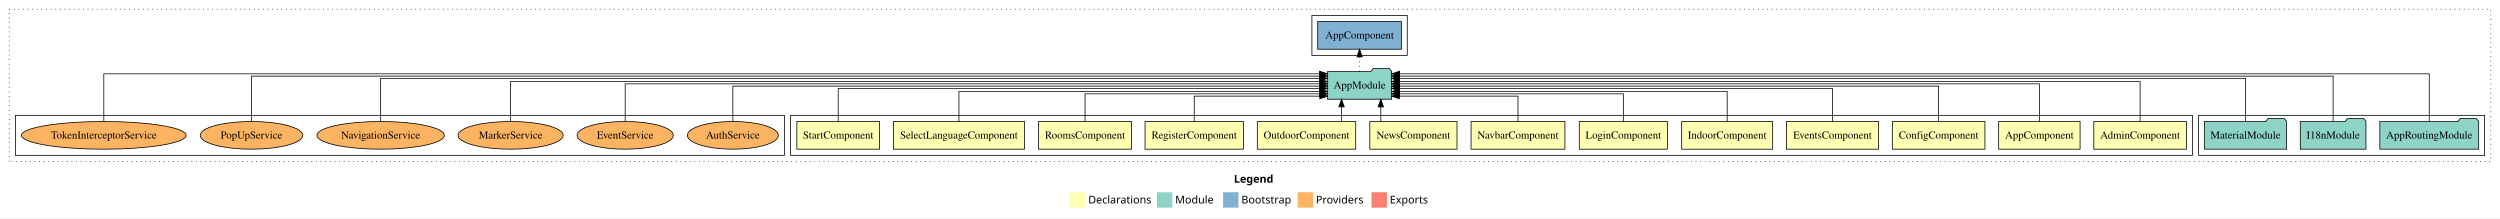
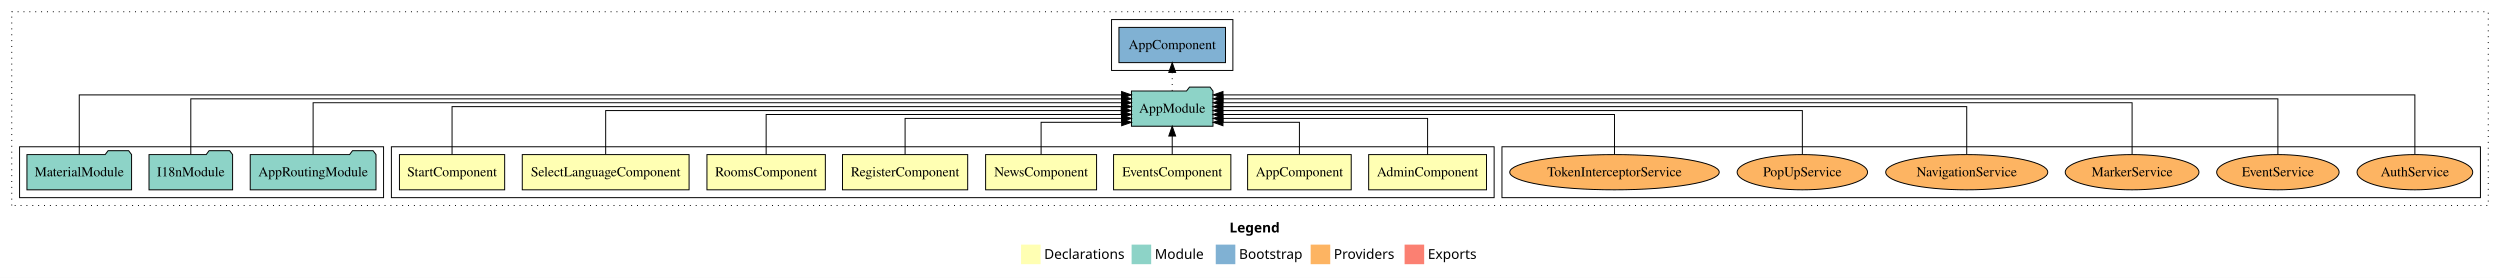
- <svg xmlns="http://www.w3.org/2000/svg" width="3251pt" height="284pt" viewBox="0.00 0.00 3251.00 284.00">
+ <svg xmlns="http://www.w3.org/2000/svg" width="2555pt" height="284pt" viewBox="0.00 0.00 2555.00 284.00">
  <g id="graph0" class="graph" transform="scale(1 1) rotate(0) translate(4 280)">
-     <polygon fill="white" stroke="transparent" points="-4,4 -4,-280 3247,-280 3247,4 -4,4" />
-     <text text-anchor="start" x="1600.51" y="-42.4" font-family="sans-serif" font-weight="bold" font-size="14.00">Legend</text>
-     <polygon fill="#ffffb3" stroke="transparent" points="1387.5,-10 1387.5,-30 1407.5,-30 1407.5,-10 1387.5,-10" />
-     <text text-anchor="start" x="1411.13" y="-15.4" font-family="sans-serif" font-size="14.00">  Declarations</text>
-     <polygon fill="#8dd3c7" stroke="transparent" points="1500.5,-10 1500.5,-30 1520.5,-30 1520.5,-10 1500.5,-10" />
-     <text text-anchor="start" x="1524.23" y="-15.4" font-family="sans-serif" font-size="14.00">  Module</text>
-     <polygon fill="#80b1d3" stroke="transparent" points="1586.5,-10 1586.5,-30 1606.5,-30 1606.5,-10 1586.5,-10" />
-     <text text-anchor="start" x="1610.28" y="-15.4" font-family="sans-serif" font-size="14.00">  Bootstrap</text>
-     <polygon fill="#fdb462" stroke="transparent" points="1683.5,-10 1683.5,-30 1703.5,-30 1703.5,-10 1683.5,-10" />
-     <text text-anchor="start" x="1707.17" y="-15.4" font-family="sans-serif" font-size="14.00">  Providers</text>
-     <polygon fill="#fb8072" stroke="transparent" points="1779.5,-10 1779.5,-30 1799.5,-30 1799.5,-10 1779.5,-10" />
-     <text text-anchor="start" x="1803.23" y="-15.4" font-family="sans-serif" font-size="14.00">  Exports</text>
+     <polygon fill="white" stroke="transparent" points="-4,4 -4,-280 2551,-280 2551,4 -4,4" />
+     <text text-anchor="start" x="1252.51" y="-42.4" font-family="sans-serif" font-weight="bold" font-size="14.00">Legend</text>
+     <polygon fill="#ffffb3" stroke="transparent" points="1039.5,-10 1039.5,-30 1059.5,-30 1059.5,-10 1039.5,-10" />
+     <text text-anchor="start" x="1063.13" y="-15.4" font-family="sans-serif" font-size="14.00">  Declarations</text>
+     <polygon fill="#8dd3c7" stroke="transparent" points="1152.5,-10 1152.5,-30 1172.5,-30 1172.5,-10 1152.5,-10" />
+     <text text-anchor="start" x="1176.23" y="-15.4" font-family="sans-serif" font-size="14.00">  Module</text>
+     <polygon fill="#80b1d3" stroke="transparent" points="1238.5,-10 1238.5,-30 1258.5,-30 1258.5,-10 1238.5,-10" />
+     <text text-anchor="start" x="1262.28" y="-15.4" font-family="sans-serif" font-size="14.00">  Bootstrap</text>
+     <polygon fill="#fdb462" stroke="transparent" points="1335.5,-10 1335.5,-30 1355.5,-30 1355.5,-10 1335.5,-10" />
+     <text text-anchor="start" x="1359.17" y="-15.4" font-family="sans-serif" font-size="14.00">  Providers</text>
+     <polygon fill="#fb8072" stroke="transparent" points="1431.5,-10 1431.5,-30 1451.5,-30 1451.5,-10 1431.5,-10" />
+     <text text-anchor="start" x="1455.23" y="-15.4" font-family="sans-serif" font-size="14.00">  Exports</text>
    <g id="clust1" class="cluster">
-       <polygon fill="none" stroke="black" stroke-dasharray="1,5" points="8,-70 8,-268 3235,-268 3235,-70 8,-70" />
+       <polygon fill="none" stroke="black" stroke-dasharray="1,5" points="8,-70 8,-268 2539,-268 2539,-70 8,-70" />
    </g>
-     <g id="clust16" class="cluster">
-       <polygon fill="none" stroke="black" points="2855,-78 2855,-130 3227,-130 3227,-78 2855,-78" />
+     <g id="clust14" class="cluster">
+       <polygon fill="none" stroke="black" points="1531,-78 1531,-130 2531,-130 2531,-78 1531,-78" />
    </g>
    <g id="clust2" class="cluster">
-       <polygon fill="none" stroke="black" points="1024,-78 1024,-130 2847,-130 2847,-78 1024,-78" />
+       <polygon fill="none" stroke="black" points="396,-78 396,-130 1523,-130 1523,-78 396,-78" />
    </g>
-     <g id="clust19" class="cluster">
-       <polygon fill="none" stroke="black" points="16,-78 16,-130 1016,-130 1016,-78 16,-78" />
+     <g id="clust11" class="cluster">
+       <polygon fill="none" stroke="black" points="16,-78 16,-130 388,-130 388,-78 16,-78" />
    </g>
-     <g id="clust18" class="cluster">
-       <polygon fill="none" stroke="black" points="1702,-208 1702,-260 1826,-260 1826,-208 1702,-208" />
+     <g id="clust13" class="cluster">
+       <polygon fill="none" stroke="black" points="1132,-208 1132,-260 1256,-260 1256,-208 1132,-208" />
    </g>
    <g id="node1" class="node">
-       <polygon fill="#ffffb3" stroke="black" points="2839.22,-122 2718.78,-122 2718.78,-86 2839.22,-86 2839.22,-122" />
-       <text text-anchor="middle" x="2779" y="-99.8" font-family="Times,serif" font-size="14.00">AdminComponent</text>
+       <polygon fill="#ffffb3" stroke="black" points="1515.22,-122 1394.78,-122 1394.78,-86 1515.22,-86 1515.22,-122" />
+       <text text-anchor="middle" x="1455" y="-99.8" font-family="Times,serif" font-size="14.00">AdminComponent</text>
+     </g>
+     <g id="node9" class="node">
+       <polygon fill="#8dd3c7" stroke="black" points="1235.66,-187 1232.66,-191 1211.66,-191 1208.66,-187 1152.34,-187 1152.34,-151 1235.66,-151 1235.66,-187" />
+       <text text-anchor="middle" x="1194" y="-164.8" font-family="Times,serif" font-size="14.00">AppModule</text>
+     </g>
+     <g id="edge1" class="edge">
+       <path fill="none" stroke="black" d="M1455,-122.01C1455,-138.05 1455,-159 1455,-159 1455,-159 1245.93,-159 1245.93,-159" />
+       <polygon fill="black" stroke="black" points="1245.93,-155.5 1235.93,-159 1245.93,-162.5 1245.93,-155.5" />
+     </g>
+     <g id="node2" class="node">
+       <polygon fill="#ffffb3" stroke="black" points="1376.94,-122 1271.06,-122 1271.06,-86 1376.94,-86 1376.94,-122" />
+       <text text-anchor="middle" x="1324" y="-99.8" font-family="Times,serif" font-size="14.00">AppComponent</text>
+     </g>
+     <g id="edge2" class="edge">
+       <path fill="none" stroke="black" d="M1324,-122.12C1324,-136.78 1324,-155 1324,-155 1324,-155 1245.85,-155 1245.85,-155" />
+       <polygon fill="black" stroke="black" points="1245.85,-151.5 1235.85,-155 1245.85,-158.5 1245.85,-151.5" />
+     </g>
+     <g id="node3" class="node">
+       <polygon fill="#ffffb3" stroke="black" points="1253.94,-122 1134.06,-122 1134.06,-86 1253.94,-86 1253.94,-122" />
+       <text text-anchor="middle" x="1194" y="-99.8" font-family="Times,serif" font-size="14.00">EventsComponent</text>
+     </g>
+     <g id="edge3" class="edge">
+       <path fill="none" stroke="black" d="M1194,-122.11C1194,-122.11 1194,-140.99 1194,-140.99" />
+       <polygon fill="black" stroke="black" points="1190.5,-140.99 1194,-150.99 1197.5,-140.99 1190.5,-140.99" />
+     </g>
+     <g id="node4" class="node">
+       <polygon fill="#ffffb3" stroke="black" points="1116.7,-122 1003.3,-122 1003.3,-86 1116.7,-86 1116.7,-122" />
+       <text text-anchor="middle" x="1060" y="-99.8" font-family="Times,serif" font-size="14.00">NewsComponent</text>
+     </g>
+     <g id="edge4" class="edge">
+       <path fill="none" stroke="black" d="M1060,-122.12C1060,-136.78 1060,-155 1060,-155 1060,-155 1142.34,-155 1142.34,-155" />
+       <polygon fill="black" stroke="black" points="1142.34,-158.5 1152.34,-155 1142.34,-151.5 1142.34,-158.5" />
+     </g>
+     <g id="node5" class="node">
+       <polygon fill="#ffffb3" stroke="black" points="984.98,-122 857.02,-122 857.02,-86 984.98,-86 984.98,-122" />
+       <text text-anchor="middle" x="921" y="-99.8" font-family="Times,serif" font-size="14.00">RegisterComponent</text>
+     </g>
+     <g id="edge5" class="edge">
+       <path fill="none" stroke="black" d="M921,-122.01C921,-138.05 921,-159 921,-159 921,-159 1142.24,-159 1142.24,-159" />
+       <polygon fill="black" stroke="black" points="1142.24,-162.5 1152.24,-159 1142.24,-155.5 1142.24,-162.5" />
+     </g>
+     <g id="node6" class="node">
+       <polygon fill="#ffffb3" stroke="black" points="839.5,-122 718.5,-122 718.5,-86 839.5,-86 839.5,-122" />
+       <text text-anchor="middle" x="779" y="-99.8" font-family="Times,serif" font-size="14.00">RoomsComponent</text>
+     </g>
+     <g id="edge6" class="edge">
+       <path fill="none" stroke="black" d="M779,-122.02C779,-139.37 779,-163 779,-163 779,-163 1142.31,-163 1142.31,-163" />
+       <polygon fill="black" stroke="black" points="1142.31,-166.5 1152.31,-163 1142.31,-159.5 1142.31,-166.5" />
+     </g>
+     <g id="node7" class="node">
+       <polygon fill="#ffffb3" stroke="black" points="700.24,-122 529.76,-122 529.76,-86 700.24,-86 700.24,-122" />
+       <text text-anchor="middle" x="615" y="-99.8" font-family="Times,serif" font-size="14.00">SelectLanguageComponent</text>
+     </g>
+     <g id="edge7" class="edge">
+       <path fill="none" stroke="black" d="M615,-122.22C615,-140.83 615,-167 615,-167 615,-167 1141.89,-167 1141.89,-167" />
+       <polygon fill="black" stroke="black" points="1141.89,-170.5 1151.89,-167 1141.89,-163.5 1141.89,-170.5" />
+     </g>
+     <g id="node8" class="node">
+       <polygon fill="#ffffb3" stroke="black" points="511.77,-122 404.23,-122 404.23,-86 511.77,-86 511.77,-122" />
+       <text text-anchor="middle" x="458" y="-99.8" font-family="Times,serif" font-size="14.00">StartComponent</text>
+     </g>
+     <g id="edge8" class="edge">
+       <path fill="none" stroke="black" d="M458,-122.31C458,-142.15 458,-171 458,-171 458,-171 1142.32,-171 1142.32,-171" />
+       <polygon fill="black" stroke="black" points="1142.32,-174.5 1152.32,-171 1142.32,-167.5 1142.32,-174.5" />
+     </g>
+     <g id="node13" class="node">
+       <polygon fill="#80b1d3" stroke="black" points="1248.44,-252 1139.56,-252 1139.56,-216 1248.44,-216 1248.44,-252" />
+       <text text-anchor="middle" x="1194" y="-229.8" font-family="Times,serif" font-size="14.00">AppComponent </text>
+     </g>
+     <g id="edge12" class="edge">
+       <path fill="none" stroke="black" stroke-dasharray="1,5" d="M1194,-187.11C1194,-187.11 1194,-205.99 1194,-205.99" />
+       <polygon fill="black" stroke="black" points="1190.5,-205.99 1194,-215.99 1197.5,-205.99 1190.5,-205.99" />
+     </g>
+     <g id="node10" class="node">
+       <polygon fill="#8dd3c7" stroke="black" points="380.27,-122 377.27,-126 356.27,-126 353.27,-122 251.73,-122 251.73,-86 380.27,-86 380.27,-122" />
+       <text text-anchor="middle" x="316" y="-99.8" font-family="Times,serif" font-size="14.00">AppRoutingModule</text>
+     </g>
+     <g id="edge9" class="edge">
+       <path fill="none" stroke="black" d="M316,-122.28C316,-143.32 316,-175 316,-175 316,-175 1142.24,-175 1142.24,-175" />
+       <polygon fill="black" stroke="black" points="1142.24,-178.5 1152.24,-175 1142.24,-171.5 1142.24,-178.5" />
+     </g>
+     <g id="node11" class="node">
+       <polygon fill="#8dd3c7" stroke="black" points="233.71,-122 230.71,-126 209.71,-126 206.71,-122 148.29,-122 148.29,-86 233.71,-86 233.71,-122" />
+       <text text-anchor="middle" x="191" y="-99.8" font-family="Times,serif" font-size="14.00">I18nModule</text>
+     </g>
+     <g id="edge10" class="edge">
+       <path fill="none" stroke="black" d="M191,-122.16C191,-144.35 191,-179 191,-179 191,-179 1142.18,-179 1142.18,-179" />
+       <polygon fill="black" stroke="black" points="1142.18,-182.5 1152.18,-179 1142.18,-175.5 1142.18,-182.5" />
+     </g>
+     <g id="node12" class="node">
+       <polygon fill="#8dd3c7" stroke="black" points="130.47,-122 127.47,-126 106.47,-126 103.47,-122 23.53,-122 23.53,-86 130.47,-86 130.47,-122" />
+       <text text-anchor="middle" x="77" y="-99.8" font-family="Times,serif" font-size="14.00">MaterialModule</text>
+     </g>
+     <g id="edge11" class="edge">
+       <path fill="none" stroke="black" d="M77,-122.32C77,-145.66 77,-183 77,-183 77,-183 1142.25,-183 1142.25,-183" />
+       <polygon fill="black" stroke="black" points="1142.25,-186.5 1152.25,-183 1142.25,-179.5 1142.25,-186.5" />
    </g>
    <g id="node14" class="node">
-       <polygon fill="#8dd3c7" stroke="black" points="1805.66,-187 1802.66,-191 1781.66,-191 1778.66,-187 1722.34,-187 1722.34,-151 1805.66,-151 1805.66,-187" />
-       <text text-anchor="middle" x="1764" y="-164.8" font-family="Times,serif" font-size="14.00">AppModule</text>
-     </g>
-     <g id="edge1" class="edge">
-       <path fill="none" stroke="black" d="M2779,-122.03C2779,-142.77 2779,-174 2779,-174 2779,-174 1815.68,-174 1815.68,-174" />
-       <polygon fill="black" stroke="black" points="1815.68,-170.5 1805.68,-174 1815.68,-177.5 1815.68,-170.5" />
-     </g>
-     <g id="node2" class="node">
-       <polygon fill="#ffffb3" stroke="black" points="2700.94,-122 2595.06,-122 2595.06,-86 2700.94,-86 2700.94,-122" />
-       <text text-anchor="middle" x="2648" y="-99.8" font-family="Times,serif" font-size="14.00">AppComponent</text>
-     </g>
-     <g id="edge2" class="edge">
-       <path fill="none" stroke="black" d="M2648,-122.31C2648,-142.15 2648,-171 2648,-171 2648,-171 1815.75,-171 1815.75,-171" />
-       <polygon fill="black" stroke="black" points="1815.75,-167.5 1805.75,-171 1815.75,-174.5 1815.75,-167.5" />
-     </g>
-     <g id="node3" class="node">
-       <polygon fill="#ffffb3" stroke="black" points="2577.22,-122 2456.78,-122 2456.78,-86 2577.22,-86 2577.22,-122" />
-       <text text-anchor="middle" x="2517" y="-99.8" font-family="Times,serif" font-size="14.00">ConfigComponent</text>
-     </g>
-     <g id="edge3" class="edge">
-       <path fill="none" stroke="black" d="M2517,-122.17C2517,-141.09 2517,-168 2517,-168 2517,-168 1815.83,-168 1815.83,-168" />
-       <polygon fill="black" stroke="black" points="1815.83,-164.5 1805.83,-168 1815.83,-171.5 1815.83,-164.5" />
-     </g>
-     <g id="node4" class="node">
-       <polygon fill="#ffffb3" stroke="black" points="2438.94,-122 2319.06,-122 2319.06,-86 2438.94,-86 2438.94,-122" />
-       <text text-anchor="middle" x="2379" y="-99.8" font-family="Times,serif" font-size="14.00">EventsComponent</text>
-     </g>
-     <g id="edge4" class="edge">
-       <path fill="none" stroke="black" d="M2379,-122.3C2379,-140.27 2379,-165 2379,-165 2379,-165 1815.79,-165 1815.79,-165" />
-       <polygon fill="black" stroke="black" points="1815.79,-161.5 1805.79,-165 1815.79,-168.5 1815.79,-161.5" />
-     </g>
-     <g id="node5" class="node">
-       <polygon fill="#ffffb3" stroke="black" points="2301.15,-122 2182.85,-122 2182.85,-86 2301.15,-86 2301.15,-122" />
-       <text text-anchor="middle" x="2242" y="-99.8" font-family="Times,serif" font-size="14.00">IndoorComponent</text>
-     </g>
-     <g id="edge5" class="edge">
-       <path fill="none" stroke="black" d="M2242,-122.04C2242,-138.73 2242,-161 2242,-161 2242,-161 1816,-161 1816,-161" />
-       <polygon fill="black" stroke="black" points="1816,-157.5 1806,-161 1816,-164.5 1816,-157.5" />
-     </g>
-     <g id="node6" class="node">
-       <polygon fill="#ffffb3" stroke="black" points="2164.28,-122 2049.72,-122 2049.72,-86 2164.28,-86 2164.28,-122" />
-       <text text-anchor="middle" x="2107" y="-99.8" font-family="Times,serif" font-size="14.00">LoginComponent</text>
-     </g>
-     <g id="edge6" class="edge">
-       <path fill="none" stroke="black" d="M2107,-122.28C2107,-137.95 2107,-158 2107,-158 2107,-158 1815.72,-158 1815.72,-158" />
-       <polygon fill="black" stroke="black" points="1815.72,-154.5 1805.72,-158 1815.72,-161.5 1815.72,-154.5" />
-     </g>
-     <g id="node7" class="node">
-       <polygon fill="#ffffb3" stroke="black" points="2031.03,-122 1908.97,-122 1908.97,-86 2031.03,-86 2031.03,-122" />
-       <text text-anchor="middle" x="1970" y="-99.8" font-family="Times,serif" font-size="14.00">NavbarComponent</text>
-     </g>
-     <g id="edge7" class="edge">
-       <path fill="none" stroke="black" d="M1970,-122.12C1970,-136.78 1970,-155 1970,-155 1970,-155 1815.69,-155 1815.69,-155" />
-       <polygon fill="black" stroke="black" points="1815.69,-151.5 1805.69,-155 1815.69,-158.5 1815.69,-151.5" />
-     </g>
-     <g id="node8" class="node">
-       <polygon fill="#ffffb3" stroke="black" points="1890.7,-122 1777.3,-122 1777.3,-86 1890.7,-86 1890.7,-122" />
-       <text text-anchor="middle" x="1834" y="-99.8" font-family="Times,serif" font-size="14.00">NewsComponent</text>
-     </g>
-     <g id="edge8" class="edge">
-       <path fill="none" stroke="black" d="M1791.61,-122.11C1791.61,-122.11 1791.61,-140.99 1791.61,-140.99" />
-       <polygon fill="black" stroke="black" points="1788.11,-140.99 1791.61,-150.99 1795.11,-140.99 1788.11,-140.99" />
-     </g>
-     <g id="node9" class="node">
-       <polygon fill="#ffffb3" stroke="black" points="1758.99,-122 1631.01,-122 1631.01,-86 1758.99,-86 1758.99,-122" />
-       <text text-anchor="middle" x="1695" y="-99.8" font-family="Times,serif" font-size="14.00">OutdoorComponent</text>
-     </g>
-     <g id="edge9" class="edge">
-       <path fill="none" stroke="black" d="M1740.58,-122.11C1740.58,-122.11 1740.58,-140.99 1740.58,-140.99" />
-       <polygon fill="black" stroke="black" points="1737.08,-140.99 1740.58,-150.99 1744.08,-140.99 1737.08,-140.99" />
-     </g>
-     <g id="node10" class="node">
-       <polygon fill="#ffffb3" stroke="black" points="1612.98,-122 1485.02,-122 1485.02,-86 1612.98,-86 1612.98,-122" />
-       <text text-anchor="middle" x="1549" y="-99.8" font-family="Times,serif" font-size="14.00">RegisterComponent</text>
-     </g>
-     <g id="edge10" class="edge">
-       <path fill="none" stroke="black" d="M1549,-122.12C1549,-136.78 1549,-155 1549,-155 1549,-155 1712.29,-155 1712.29,-155" />
-       <polygon fill="black" stroke="black" points="1712.29,-158.5 1722.29,-155 1712.29,-151.5 1712.29,-158.5" />
-     </g>
-     <g id="node11" class="node">
-       <polygon fill="#ffffb3" stroke="black" points="1467.5,-122 1346.5,-122 1346.5,-86 1467.5,-86 1467.5,-122" />
-       <text text-anchor="middle" x="1407" y="-99.8" font-family="Times,serif" font-size="14.00">RoomsComponent</text>
-     </g>
-     <g id="edge11" class="edge">
-       <path fill="none" stroke="black" d="M1407,-122.28C1407,-137.95 1407,-158 1407,-158 1407,-158 1712,-158 1712,-158" />
-       <polygon fill="black" stroke="black" points="1712,-161.5 1722,-158 1712,-154.5 1712,-161.5" />
-     </g>
-     <g id="node12" class="node">
-       <polygon fill="#ffffb3" stroke="black" points="1328.24,-122 1157.76,-122 1157.76,-86 1328.24,-86 1328.24,-122" />
-       <text text-anchor="middle" x="1243" y="-99.8" font-family="Times,serif" font-size="14.00">SelectLanguageComponent</text>
-     </g>
-     <g id="edge12" class="edge">
-       <path fill="none" stroke="black" d="M1243,-122.04C1243,-138.73 1243,-161 1243,-161 1243,-161 1712.25,-161 1712.25,-161" />
-       <polygon fill="black" stroke="black" points="1712.25,-164.5 1722.25,-161 1712.25,-157.5 1712.25,-164.5" />
-     </g>
-     <g id="node13" class="node">
-       <polygon fill="#ffffb3" stroke="black" points="1139.77,-122 1032.23,-122 1032.23,-86 1139.77,-86 1139.77,-122" />
-       <text text-anchor="middle" x="1086" y="-99.8" font-family="Times,serif" font-size="14.00">StartComponent</text>
+       <ellipse fill="#fdb462" stroke="black" cx="2464" cy="-104" rx="59.11" ry="18" />
+       <text text-anchor="middle" x="2464" y="-99.8" font-family="Times,serif" font-size="14.00">AuthService</text>
    </g>
    <g id="edge13" class="edge">
-       <path fill="none" stroke="black" d="M1086,-122.3C1086,-140.27 1086,-165 1086,-165 1086,-165 1712.1,-165 1712.1,-165" />
-       <polygon fill="black" stroke="black" points="1712.1,-168.5 1722.1,-165 1712.1,-161.5 1712.1,-168.5" />
+       <path fill="none" stroke="black" d="M2464,-122.32C2464,-145.66 2464,-183 2464,-183 2464,-183 1245.89,-183 1245.89,-183" />
+       <polygon fill="black" stroke="black" points="1245.89,-179.5 1235.89,-183 1245.89,-186.5 1245.89,-179.5" />
+     </g>
+     <g id="node15" class="node">
+       <ellipse fill="#fdb462" stroke="black" cx="2324" cy="-104" rx="62.54" ry="18" />
+       <text text-anchor="middle" x="2324" y="-99.8" font-family="Times,serif" font-size="14.00">EventService</text>
+     </g>
+     <g id="edge14" class="edge">
+       <path fill="none" stroke="black" d="M2324,-122.16C2324,-144.35 2324,-179 2324,-179 2324,-179 1245.9,-179 1245.9,-179" />
+       <polygon fill="black" stroke="black" points="1245.9,-175.5 1235.9,-179 1245.9,-182.5 1245.9,-175.5" />
+     </g>
+     <g id="node16" class="node">
+       <ellipse fill="#fdb462" stroke="black" cx="2175" cy="-104" rx="68.32" ry="18" />
+       <text text-anchor="middle" x="2175" y="-99.8" font-family="Times,serif" font-size="14.00">MarkerService</text>
+     </g>
+     <g id="edge15" class="edge">
+       <path fill="none" stroke="black" d="M2175,-122.28C2175,-143.32 2175,-175 2175,-175 2175,-175 1245.84,-175 1245.84,-175" />
+       <polygon fill="black" stroke="black" points="1245.84,-171.5 1235.84,-175 1245.84,-178.5 1245.84,-171.5" />
+     </g>
+     <g id="node17" class="node">
+       <ellipse fill="#fdb462" stroke="black" cx="2006" cy="-104" rx="82.8" ry="18" />
+       <text text-anchor="middle" x="2006" y="-99.8" font-family="Times,serif" font-size="14.00">NavigationService</text>
+     </g>
+     <g id="edge16" class="edge">
+       <path fill="none" stroke="black" d="M2006,-122.31C2006,-142.15 2006,-171 2006,-171 2006,-171 1245.66,-171 1245.66,-171" />
+       <polygon fill="black" stroke="black" points="1245.66,-167.5 1235.66,-171 1245.66,-174.5 1245.66,-167.5" />
    </g>
    <g id="node18" class="node">
-       <polygon fill="#80b1d3" stroke="black" points="1818.44,-252 1709.56,-252 1709.56,-216 1818.44,-216 1818.44,-252" />
-       <text text-anchor="middle" x="1764" y="-229.8" font-family="Times,serif" font-size="14.00">AppComponent </text>
+       <ellipse fill="#fdb462" stroke="black" cx="1838" cy="-104" rx="66.63" ry="18" />
+       <text text-anchor="middle" x="1838" y="-99.8" font-family="Times,serif" font-size="14.00">PopUpService</text>
    </g>
    <g id="edge17" class="edge">
-       <path fill="none" stroke="black" stroke-dasharray="1,5" d="M1764,-187.11C1764,-187.11 1764,-205.99 1764,-205.99" />
-       <polygon fill="black" stroke="black" points="1760.5,-205.99 1764,-215.99 1767.5,-205.99 1760.5,-205.99" />
-     </g>
-     <g id="node15" class="node">
-       <polygon fill="#8dd3c7" stroke="black" points="3219.27,-122 3216.27,-126 3195.27,-126 3192.27,-122 3090.73,-122 3090.73,-86 3219.27,-86 3219.27,-122" />
-       <text text-anchor="middle" x="3155" y="-99.8" font-family="Times,serif" font-size="14.00">AppRoutingModule</text>
-     </g>
-     <g id="edge14" class="edge">
-       <path fill="none" stroke="black" d="M3155,-122.15C3155,-145.76 3155,-184 3155,-184 3155,-184 1816.01,-184 1816.01,-184" />
-       <polygon fill="black" stroke="black" points="1816.01,-180.5 1806.01,-184 1816.01,-187.5 1816.01,-180.5" />
-     </g>
-     <g id="node16" class="node">
-       <polygon fill="#8dd3c7" stroke="black" points="3072.71,-122 3069.71,-126 3048.71,-126 3045.71,-122 2987.29,-122 2987.29,-86 3072.71,-86 3072.71,-122" />
-       <text text-anchor="middle" x="3030" y="-99.8" font-family="Times,serif" font-size="14.00">I18nModule</text>
-     </g>
-     <g id="edge15" class="edge">
-       <path fill="none" stroke="black" d="M3030,-122.25C3030,-145.02 3030,-181 3030,-181 3030,-181 1815.76,-181 1815.76,-181" />
-       <polygon fill="black" stroke="black" points="1815.76,-177.5 1805.76,-181 1815.76,-184.5 1815.76,-177.5" />
-     </g>
-     <g id="node17" class="node">
-       <polygon fill="#8dd3c7" stroke="black" points="2969.47,-122 2966.47,-126 2945.47,-126 2942.47,-122 2862.53,-122 2862.53,-86 2969.47,-86 2969.47,-122" />
-       <text text-anchor="middle" x="2916" y="-99.8" font-family="Times,serif" font-size="14.00">MaterialModule</text>
-     </g>
-     <g id="edge16" class="edge">
-       <path fill="none" stroke="black" d="M2916,-122.29C2916,-144.21 2916,-178 2916,-178 2916,-178 1815.68,-178 1815.68,-178" />
-       <polygon fill="black" stroke="black" points="1815.68,-174.5 1805.68,-178 1815.68,-181.5 1815.68,-174.5" />
+       <path fill="none" stroke="black" d="M1838,-122.22C1838,-140.83 1838,-167 1838,-167 1838,-167 1245.76,-167 1245.76,-167" />
+       <polygon fill="black" stroke="black" points="1245.76,-163.5 1235.76,-167 1245.76,-170.5 1245.76,-163.5" />
    </g>
    <g id="node19" class="node">
-       <ellipse fill="#fdb462" stroke="black" cx="949" cy="-104" rx="59.11" ry="18" />
-       <text text-anchor="middle" x="949" y="-99.8" font-family="Times,serif" font-size="14.00">AuthService</text>
+       <ellipse fill="#fdb462" stroke="black" cx="1646" cy="-104" rx="107.04" ry="18" />
+       <text text-anchor="middle" x="1646" y="-99.8" font-family="Times,serif" font-size="14.00">TokenInterceptorService</text>
    </g>
    <g id="edge18" class="edge">
-       <path fill="none" stroke="black" d="M949,-122.17C949,-141.09 949,-168 949,-168 949,-168 1712.18,-168 1712.18,-168" />
-       <polygon fill="black" stroke="black" points="1712.18,-171.5 1722.18,-168 1712.18,-164.5 1712.18,-171.5" />
-     </g>
-     <g id="node20" class="node">
-       <ellipse fill="#fdb462" stroke="black" cx="809" cy="-104" rx="62.54" ry="18" />
-       <text text-anchor="middle" x="809" y="-99.8" font-family="Times,serif" font-size="14.00">EventService</text>
-     </g>
-     <g id="edge19" class="edge">
-       <path fill="none" stroke="black" d="M809,-122.31C809,-142.15 809,-171 809,-171 809,-171 1712.04,-171 1712.04,-171" />
-       <polygon fill="black" stroke="black" points="1712.04,-174.5 1722.04,-171 1712.04,-167.5 1712.04,-174.5" />
-     </g>
-     <g id="node21" class="node">
-       <ellipse fill="#fdb462" stroke="black" cx="660" cy="-104" rx="68.32" ry="18" />
-       <text text-anchor="middle" x="660" y="-99.8" font-family="Times,serif" font-size="14.00">MarkerService</text>
-     </g>
-     <g id="edge20" class="edge">
-       <path fill="none" stroke="black" d="M660,-122.03C660,-142.77 660,-174 660,-174 660,-174 1712.07,-174 1712.07,-174" />
-       <polygon fill="black" stroke="black" points="1712.07,-177.5 1722.07,-174 1712.07,-170.5 1712.07,-177.5" />
-     </g>
-     <g id="node22" class="node">
-       <ellipse fill="#fdb462" stroke="black" cx="491" cy="-104" rx="82.8" ry="18" />
-       <text text-anchor="middle" x="491" y="-99.8" font-family="Times,serif" font-size="14.00">NavigationService</text>
-     </g>
-     <g id="edge21" class="edge">
-       <path fill="none" stroke="black" d="M491,-122.29C491,-144.21 491,-178 491,-178 491,-178 1712.01,-178 1712.01,-178" />
-       <polygon fill="black" stroke="black" points="1712.01,-181.5 1722.01,-178 1712.01,-174.5 1712.01,-181.5" />
-     </g>
-     <g id="node23" class="node">
-       <ellipse fill="#fdb462" stroke="black" cx="323" cy="-104" rx="66.63" ry="18" />
-       <text text-anchor="middle" x="323" y="-99.8" font-family="Times,serif" font-size="14.00">PopUpService</text>
-     </g>
-     <g id="edge22" class="edge">
-       <path fill="none" stroke="black" d="M323,-122.25C323,-145.02 323,-181 323,-181 323,-181 1712.04,-181 1712.04,-181" />
-       <polygon fill="black" stroke="black" points="1712.04,-184.5 1722.04,-181 1712.04,-177.5 1712.04,-184.5" />
-     </g>
-     <g id="node24" class="node">
-       <ellipse fill="#fdb462" stroke="black" cx="131" cy="-104" rx="107.04" ry="18" />
-       <text text-anchor="middle" x="131" y="-99.8" font-family="Times,serif" font-size="14.00">TokenInterceptorService</text>
-     </g>
-     <g id="edge23" class="edge">
-       <path fill="none" stroke="black" d="M131,-122.15C131,-145.76 131,-184 131,-184 131,-184 1711.99,-184 1711.99,-184" />
-       <polygon fill="black" stroke="black" points="1711.99,-187.5 1721.99,-184 1711.99,-180.5 1711.99,-187.5" />
+       <path fill="none" stroke="black" d="M1646,-122.02C1646,-139.37 1646,-163 1646,-163 1646,-163 1245.71,-163 1245.71,-163" />
+       <polygon fill="black" stroke="black" points="1245.71,-159.5 1235.71,-163 1245.71,-166.5 1245.71,-159.5" />
    </g>
  </g>
</svg>
